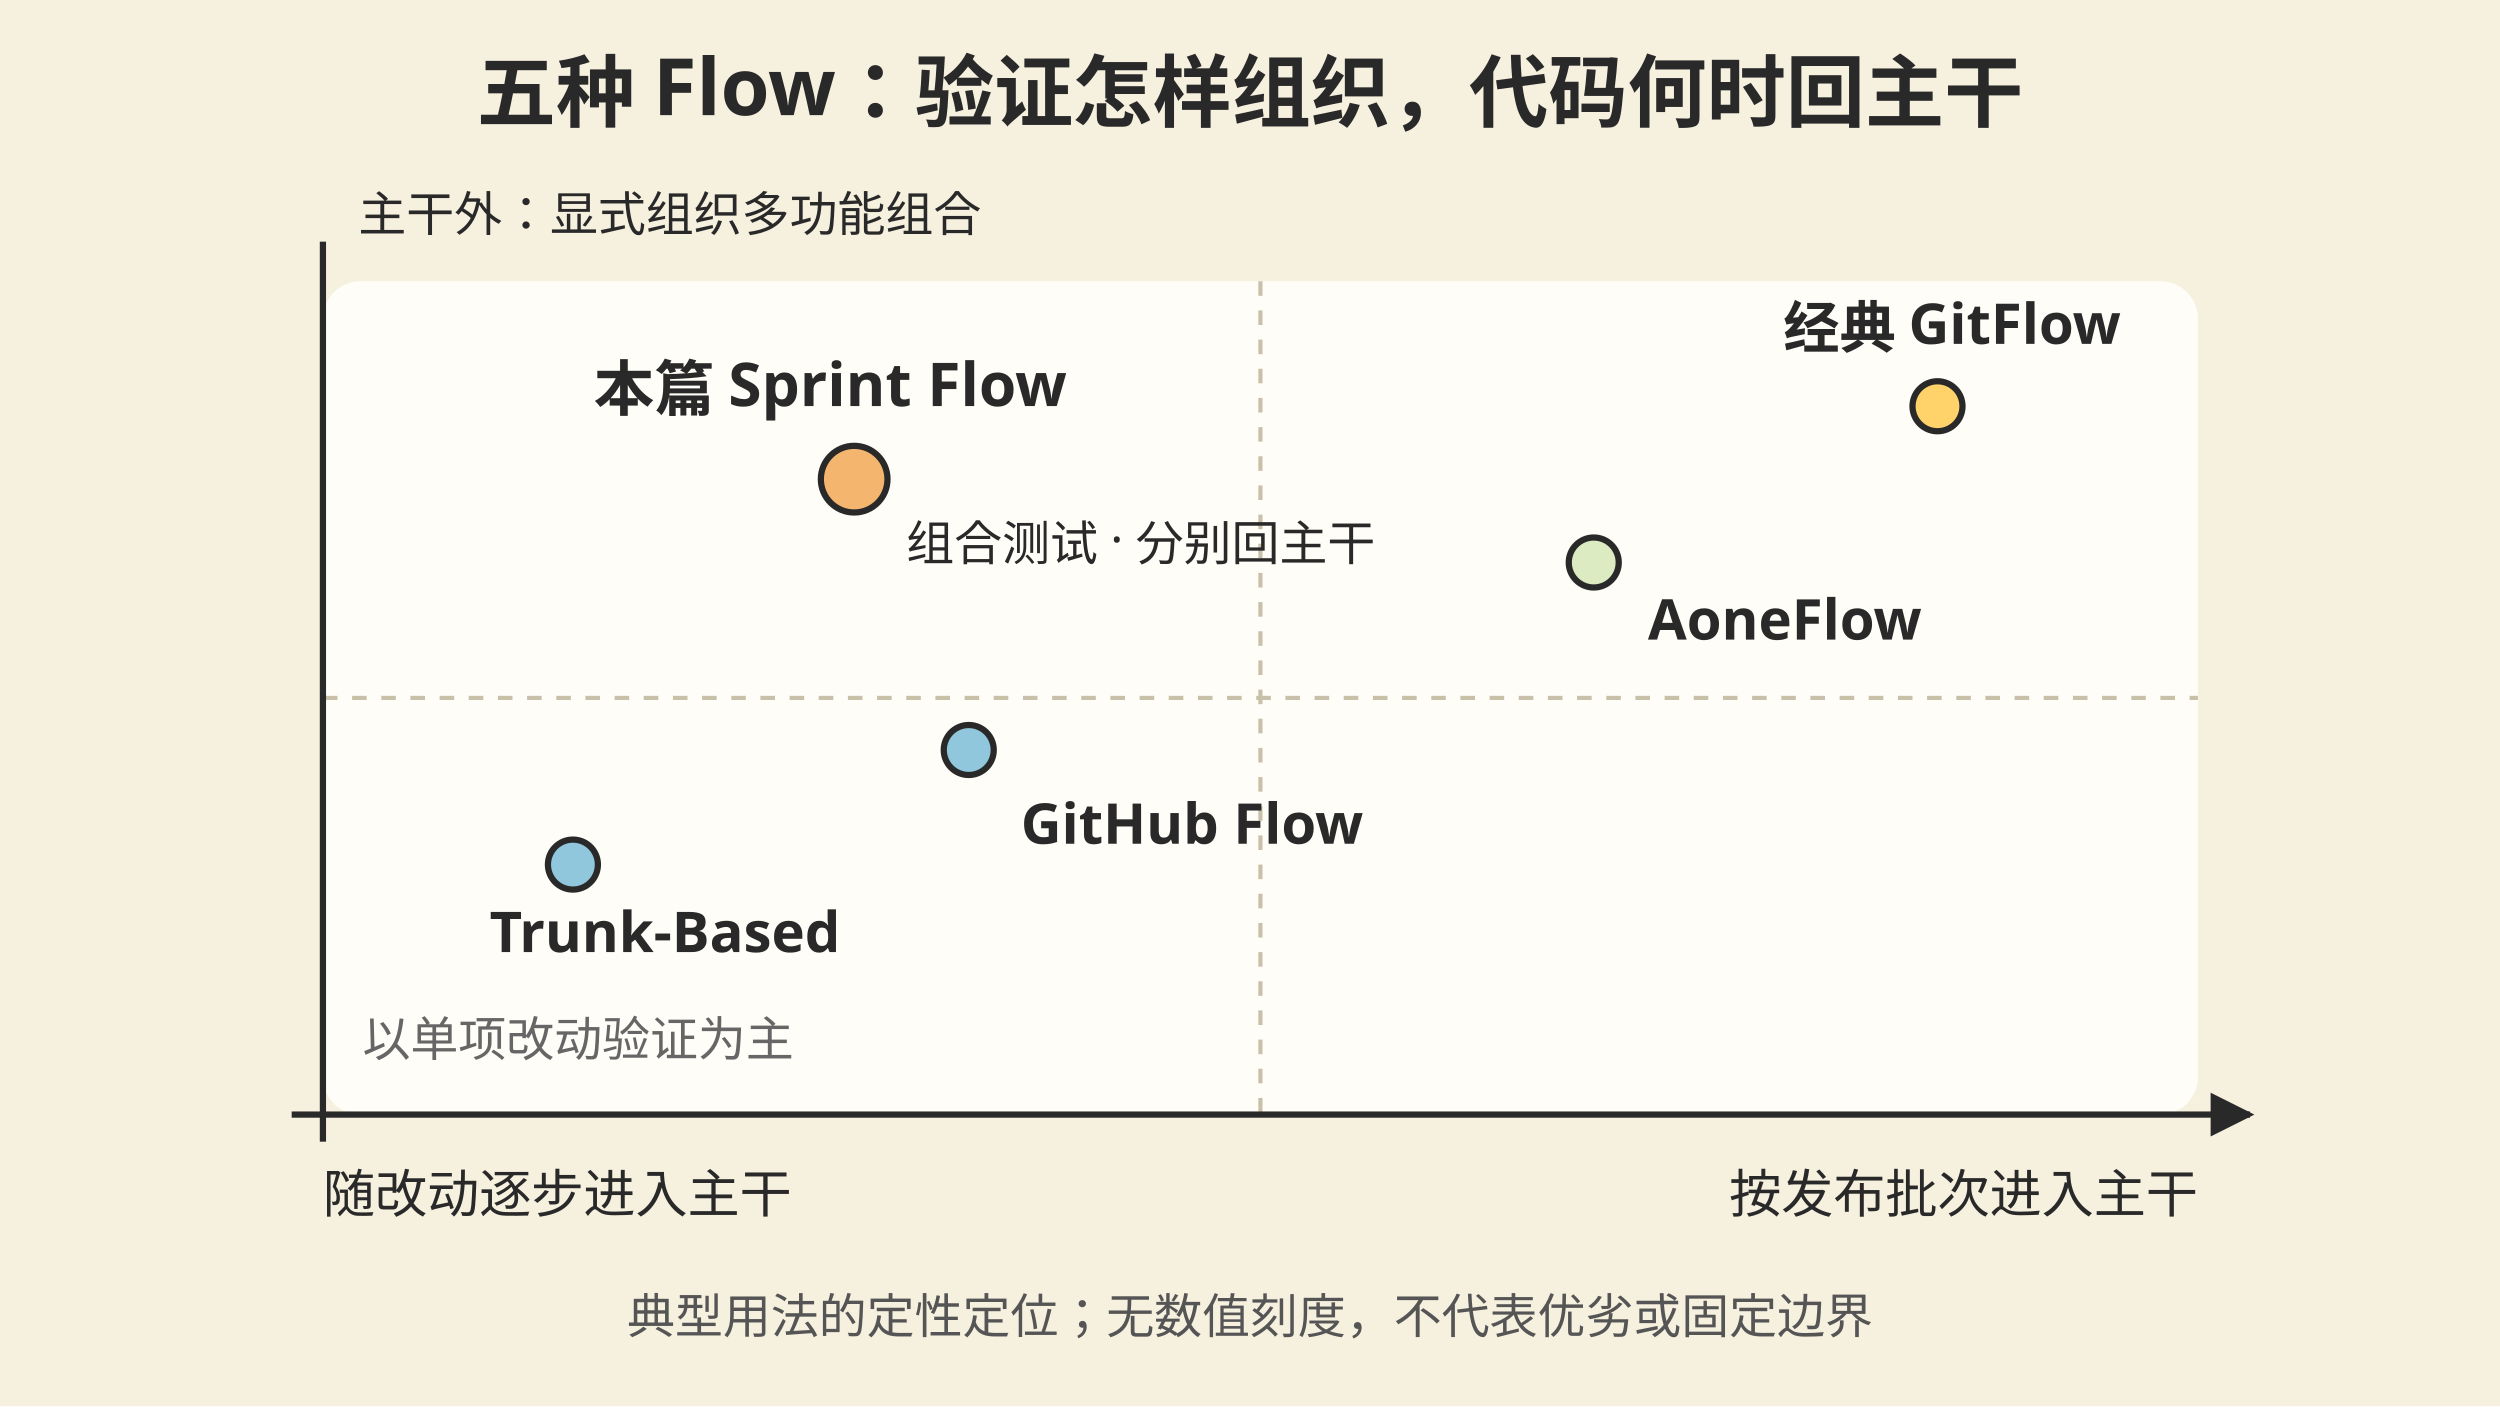
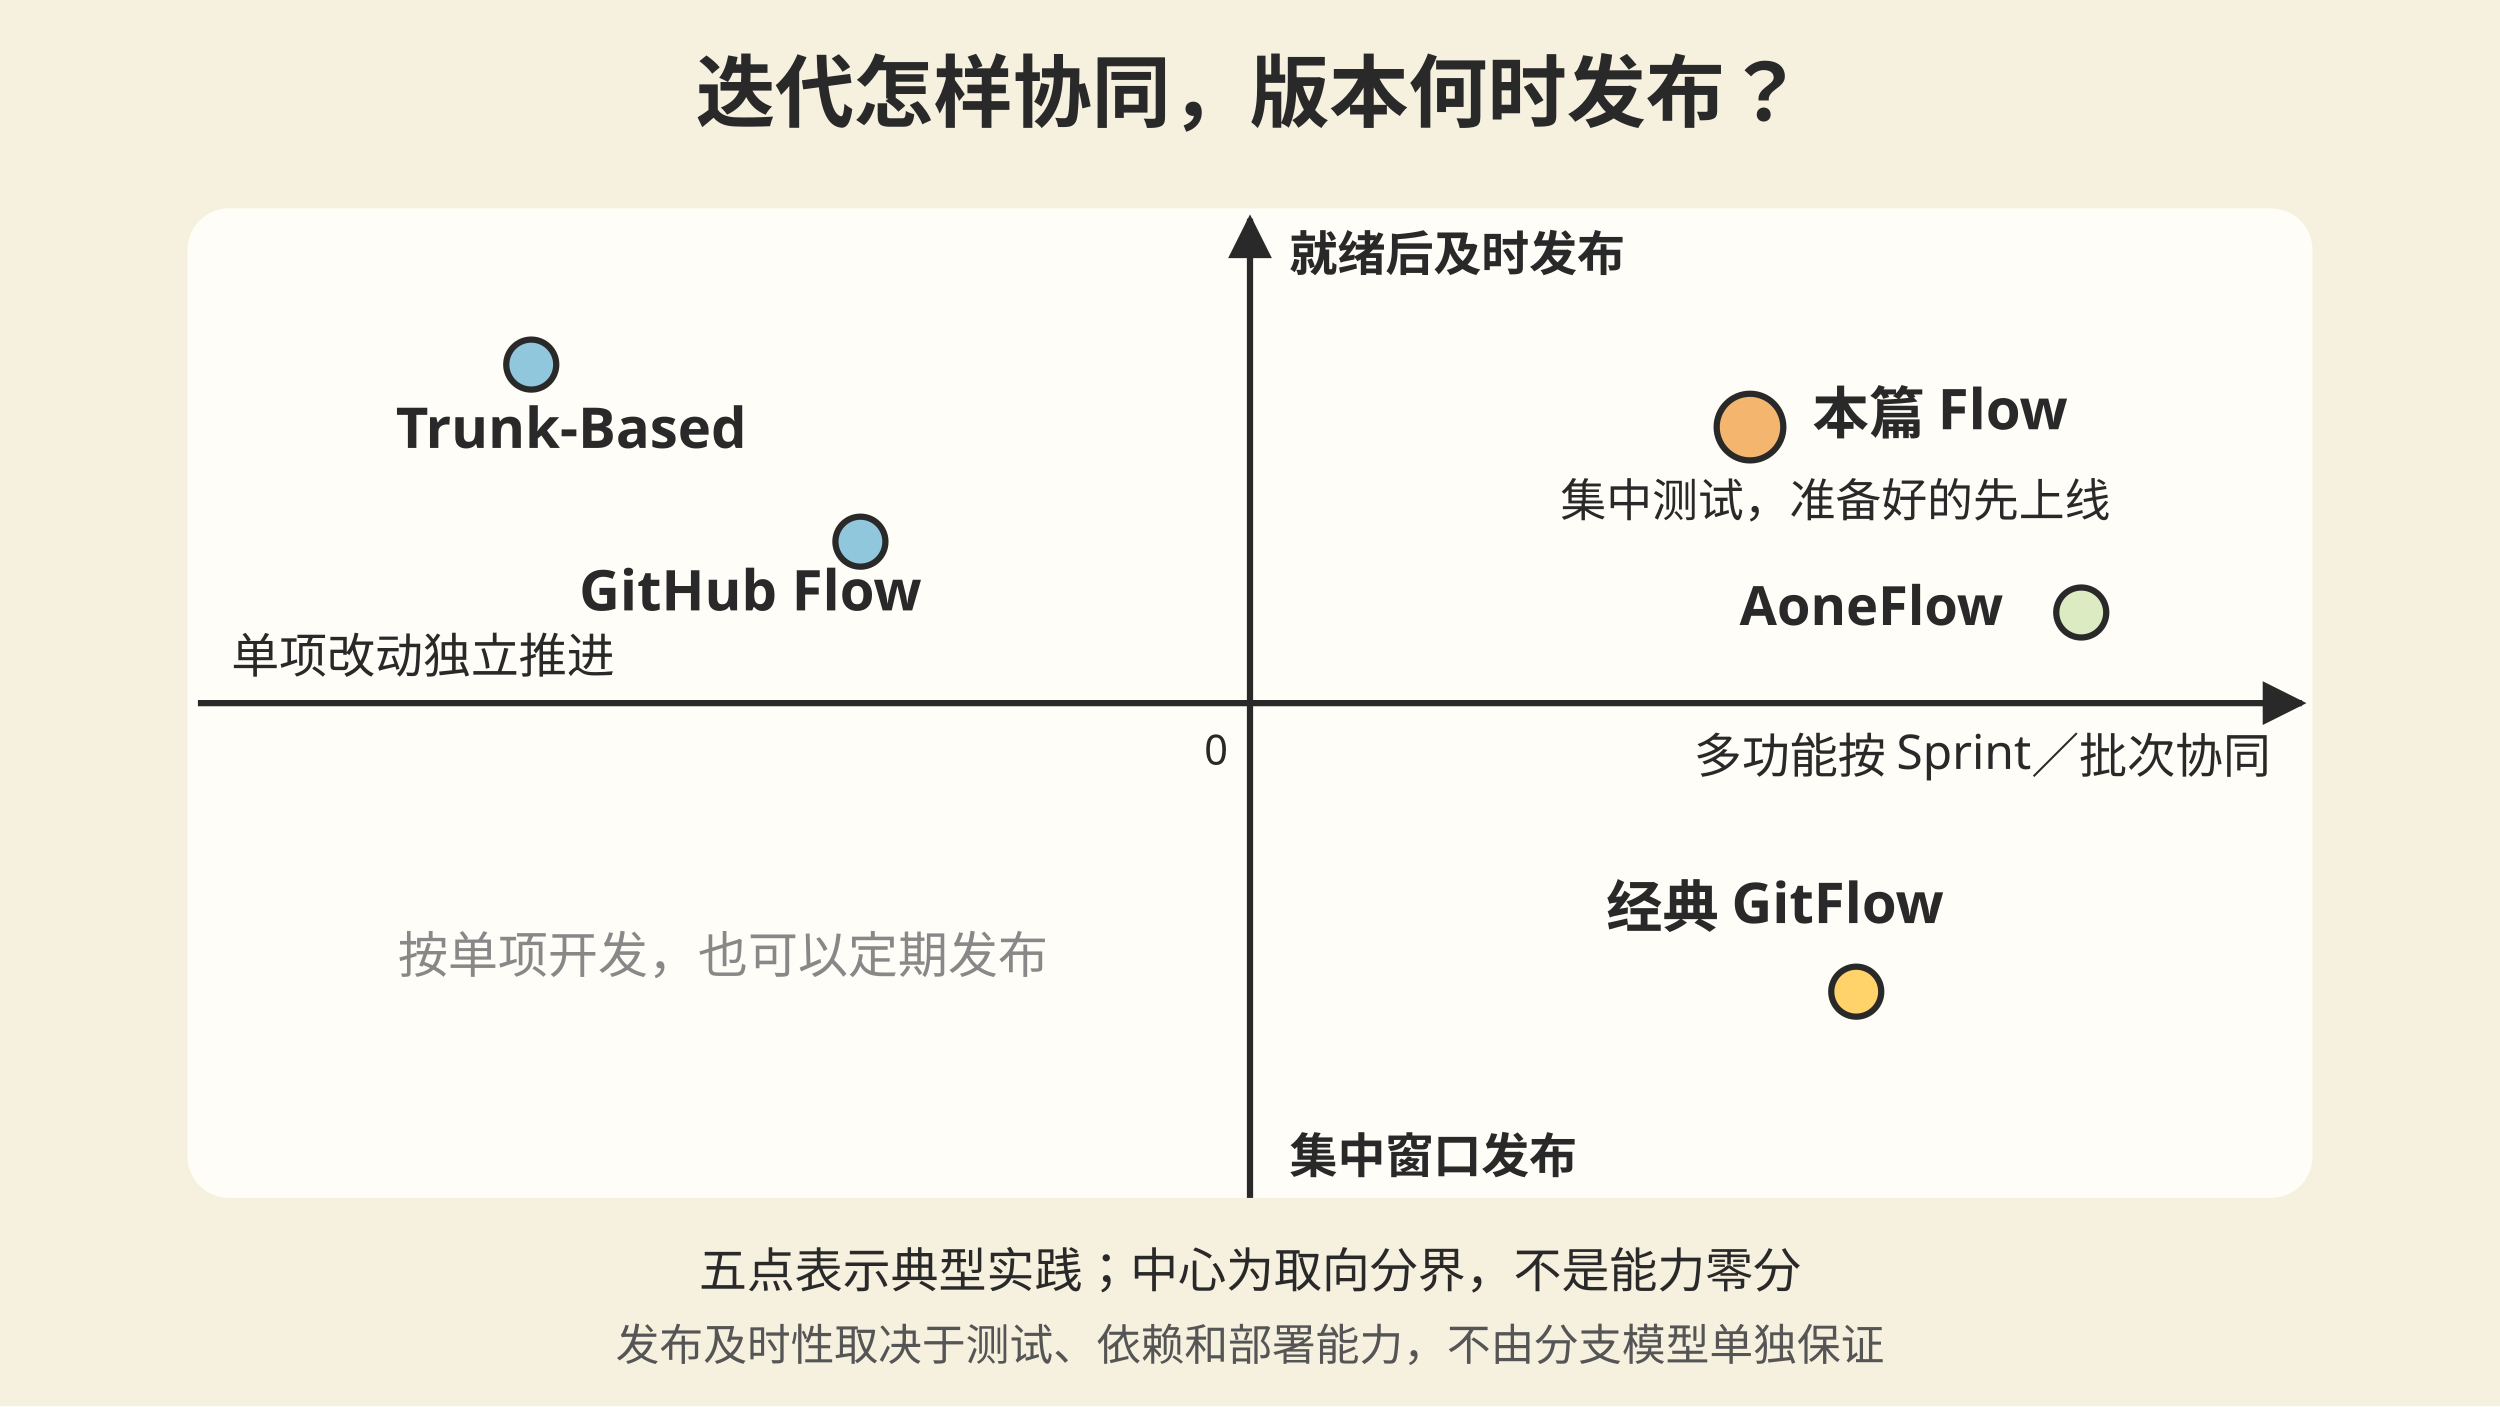
<svg xmlns="http://www.w3.org/2000/svg" width="1200" height="675" viewBox="0 0 1200 675" role="img" aria-labelledby="title desc">
  <defs>
    <marker id="arrow" viewBox="0 0 10 10" refX="9" refY="5" markerWidth="7" markerHeight="7" orient="auto">
      <path d="M0 0 L10 5 L0 10" fill="#292929" />
    </marker>
  </defs>
  <rect width="1200" height="675" fill="#f6f0df" />
  <g font-family="Arial Unicode MS, PingFang SC, sans-serif" fill="#292929">
-     <text x="600" y="58" text-anchor="middle" font-size="38" font-weight="700">五种 Flow：验证怎样组织，代码何时回主干</text>
-     <rect x="155" y="135" width="900" height="400" rx="18" fill="#fffdf7" />
-     <path d="M155 335 H1055 M605 135 V535" stroke="#c9c0aa" stroke-width="2" stroke-dasharray="7 7" />
-     <path d="M155 548 V116 M140 535 H1080" stroke="#292929" stroke-width="3" fill="none" marker-end="url(#arrow)" />
-     <text x="172" y="111" font-size="23">主干外：显式组织多功能组合</text>
-     <text x="174" y="507" font-size="23" fill="#666">以单项改动验证为主</text>
-     <text x="155" y="582" font-size="25">随改动逐步进入主干</text>
-     <text x="1055" y="582" text-anchor="end" font-size="25">按发布批次进入主干</text>
+     <text x="600" y="58" text-anchor="middle" font-size="38" font-weight="700">迭代怎样协同，版本何时发布？</text>
+     <rect x="90" y="100" width="1020" height="475" rx="20" fill="#fffdf7" />
+     <path d="M95 337.5 H1105" stroke="#292929" stroke-width="3" fill="none" marker-end="url(#arrow)" />
+     <path d="M600 575 V105" stroke="#292929" stroke-width="3" fill="none" marker-end="url(#arrow)" />
+     <text x="619" y="130" font-size="23" font-weight="700">就绪后及时发布</text>
+     <text x="619" y="563" font-size="23" font-weight="700">集中窗口发布</text>
+     <text x="111" y="323" font-size="23">单项改动独立推进</text>
+     <text x="1090" y="371" text-anchor="end" font-size="23">多功能按 Sprint／批次协同</text>
+     <text x="578" y="367" font-size="20">0</text>
    <g stroke="#292929" stroke-width="3">
-       <circle cx="275" cy="415" r="12" fill="#90c7dc" />
-       <circle cx="465" cy="360" r="12" fill="#90c7dc" />
-       <circle cx="410" cy="230" r="16" fill="#f4b66e" />
-       <circle cx="765" cy="270" r="12" fill="#dcebc1" />
-       <circle cx="930" cy="195" r="12" fill="#ffd36a" />
+       <circle cx="255" cy="175" r="12" fill="#90c7dc" />
+       <circle cx="413" cy="260" r="12" fill="#90c7dc" />
+       <circle cx="840" cy="205" r="16" fill="#f4b66e" />
+       <circle cx="999" cy="294" r="12" fill="#dcebc1" />
+       <circle cx="891" cy="476" r="12" fill="#ffd36a" />
    </g>
-     <text x="235" y="457" font-size="27" font-weight="700">Trunk-Based</text>
-     <text x="490" y="405" font-size="27" font-weight="700">GitHub Flow</text>
-     <text x="285" y="197" font-size="29" font-weight="700">本篇 Sprint Flow</text>
-     <text x="435" y="269" font-size="23">组合测试 · 分别回主干</text>
-     <text x="791" y="307" font-size="27" font-weight="700">AoneFlow</text>
-     <text x="856" y="167" font-size="27" font-weight="700">经典 GitFlow</text>
-     <text x="600" y="640" text-anchor="middle" font-size="23" fill="#555">典型用法的定性定位；无数值刻度，不代表优劣或固定边界</text>
+     <text x="190" y="215" font-size="27" font-weight="700">Trunk-Based</text>
+     <text x="278" y="293" font-size="27" font-weight="700">GitHub Flow</text>
+     <text x="870" y="208" font-size="27" font-weight="700">本篇 Flow</text>
+     <text x="749" y="248" font-size="22">集中测试，准备好的先上线</text>
+     <text x="835" y="300" font-size="26" font-weight="700">AoneFlow</text>
+     <text x="771" y="445" font-size="27" font-weight="700">经典 GitFlow</text>
+     <text x="191" y="467" font-size="24" fill="#888">按单项开发，也可以定期发布</text>
+     <text x="600" y="618" text-anchor="middle" font-size="23">五点表示典型实践；中心为取向分界，不是能力零分</text>
+     <text x="600" y="653" text-anchor="middle" font-size="21" fill="#555">发布及时性取决于测试、依赖和部署能力，不由分支模型单独保证</text>
  </g>
</svg>
